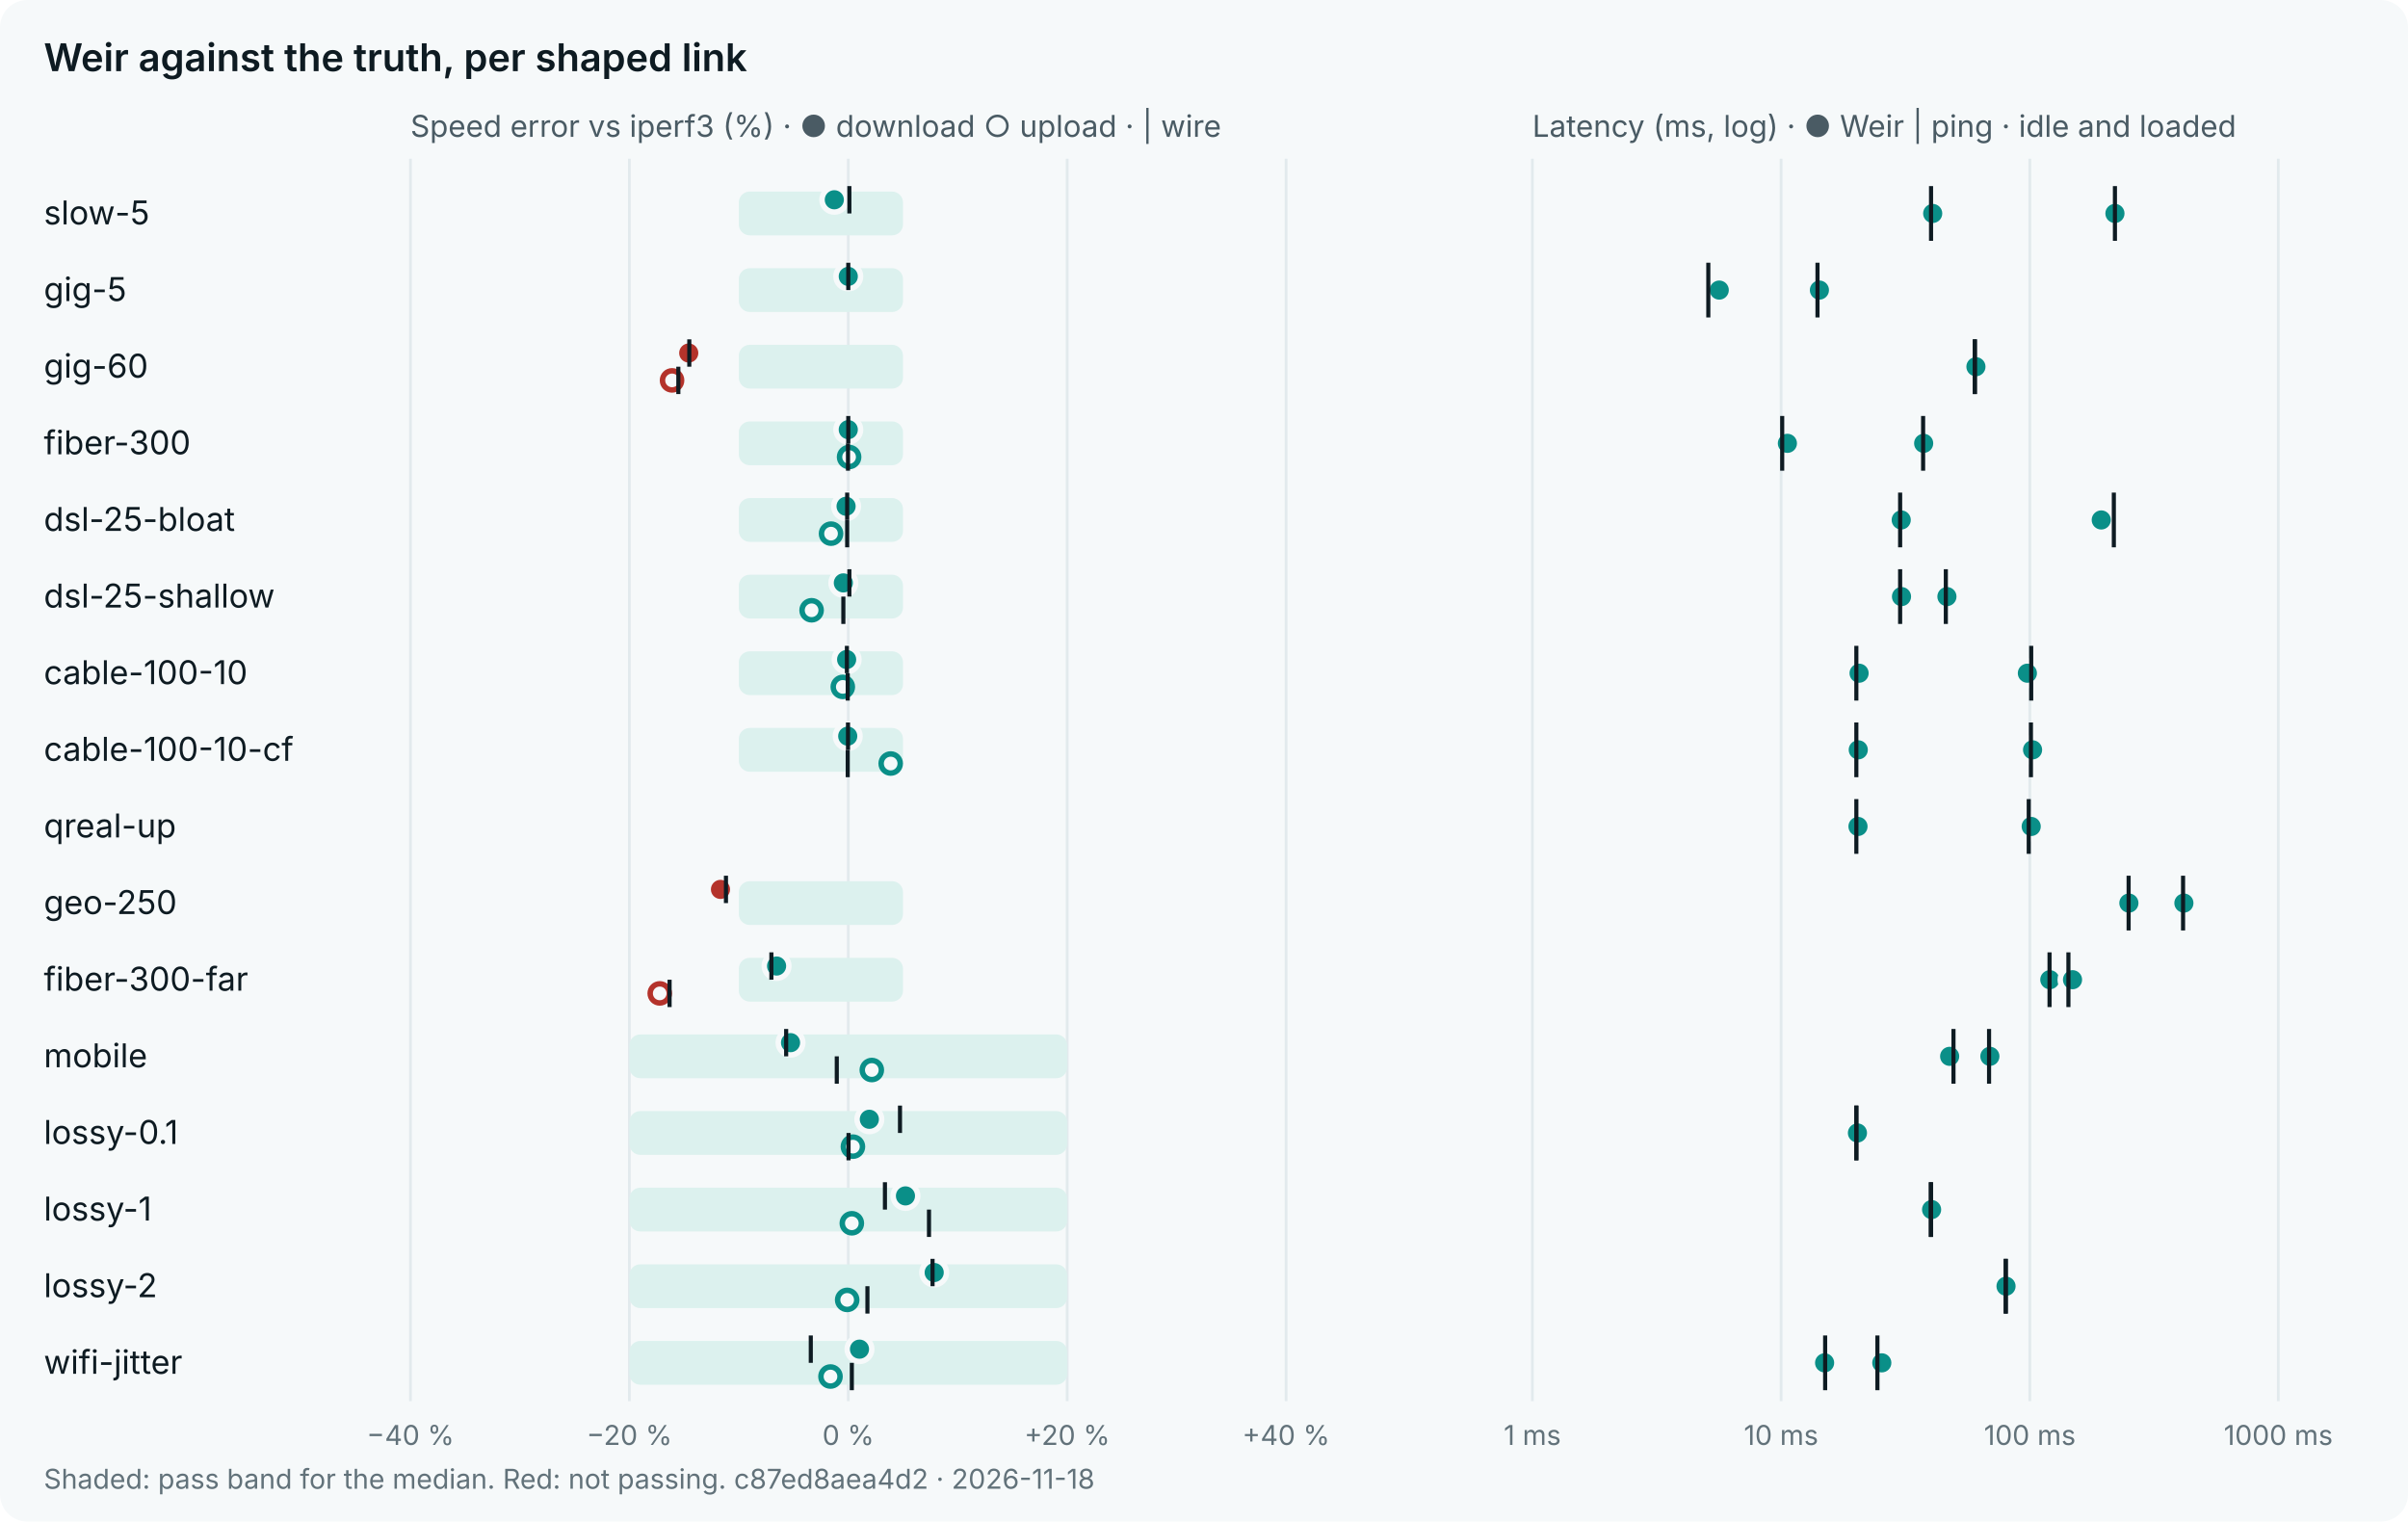
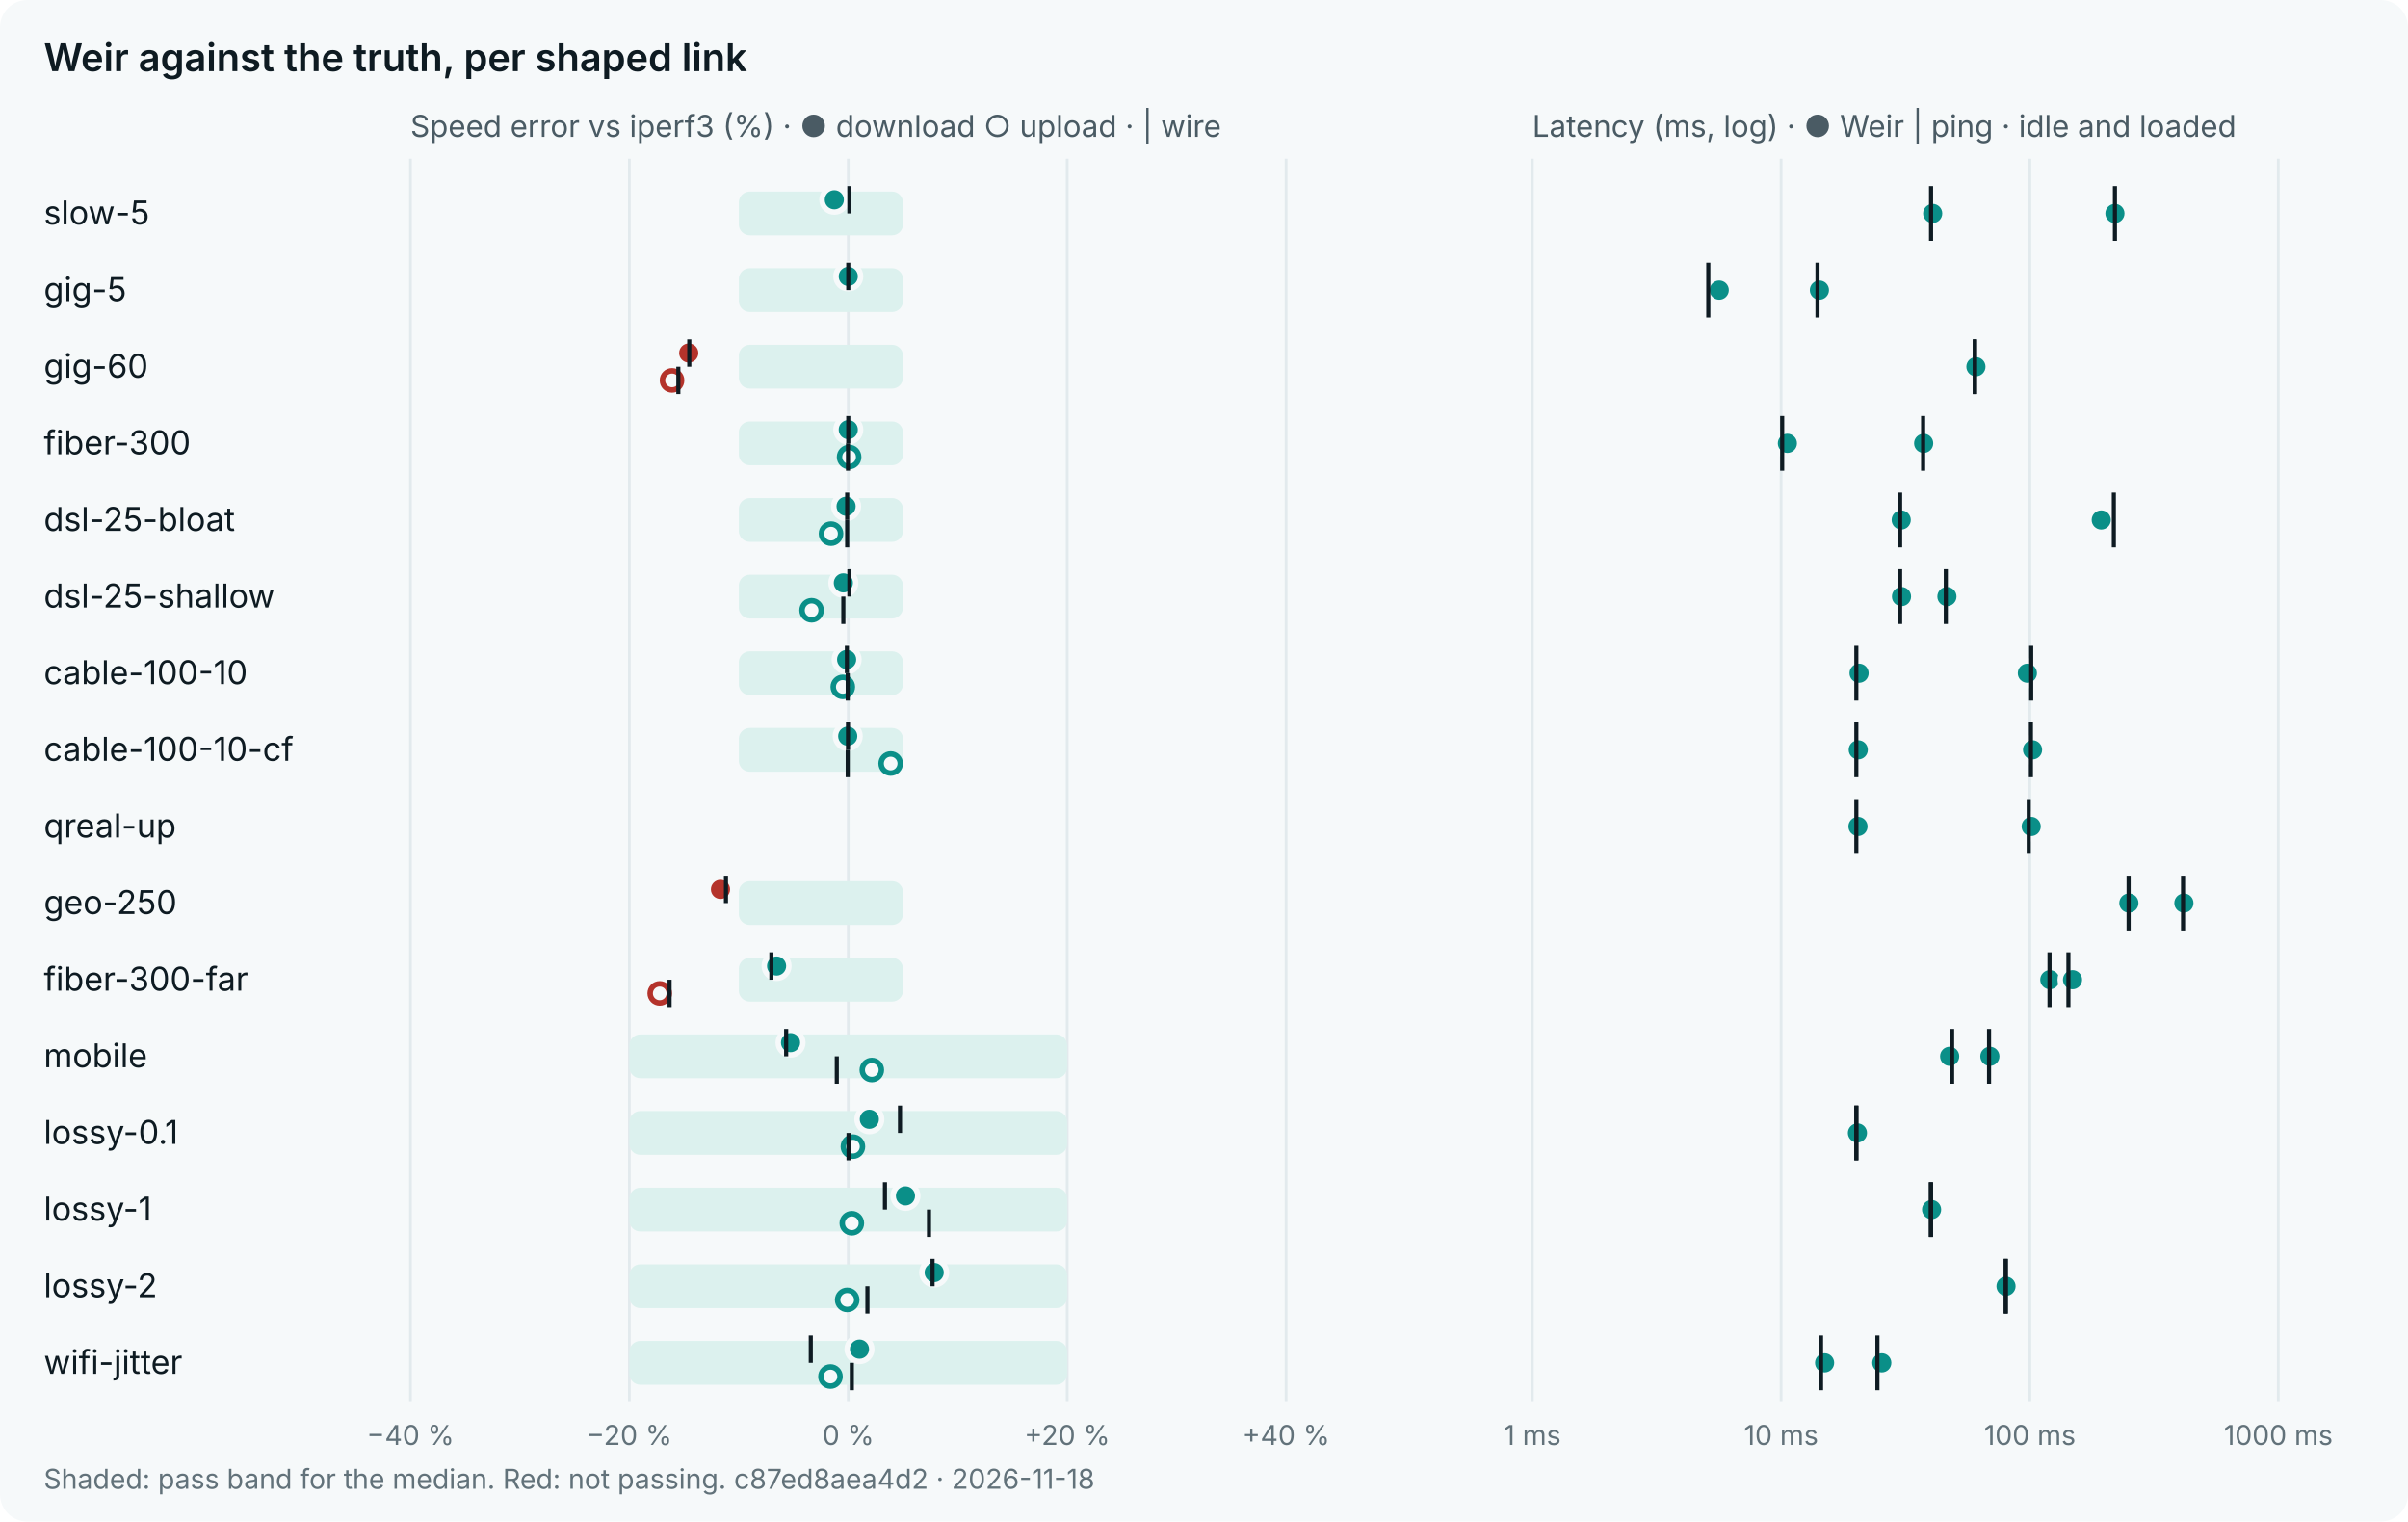
<svg xmlns="http://www.w3.org/2000/svg" width="880" height="556" viewBox="0 0 880 556" role="img" aria-label="Weir accuracy per shaped link, 16 links; ceiling for 1 Gbps is 956 Mbps">
  <style>text{font-family:-apple-system, BlinkMacSystemFont, "Segoe UI", system-ui, sans-serif;font-variant-numeric:tabular-nums;fill:#4a5b64;font-size:11px}.title{fill:#0e1b22;font-size:14px;font-weight:600}.axis-title{fill:#4a5b64;font-size:11px}.label{fill:#0e1b22;font-size:12px}.tick{fill:#62727a;font-size:10px}.note{fill:#62727a;font-size:10px}</style>
  <rect width="880" height="556" rx="10" fill="#f6f9fa" />
  <text x="16" y="26" class="title">Weir against the truth, per shaped link</text>
  <text x="150" y="50" class="axis-title">Speed error vs iperf3 (%) · ● download ○ upload · | wire</text>
  <text x="560" y="50" class="axis-title">Latency (ms, log) · ● Weir | ping · idle and loaded</text>
  <line x1="150" y1="58" x2="150" y2="512" stroke="#e2eaed" stroke-width="1" />
  <text x="150" y="528" class="tick" text-anchor="middle">−40 %</text>
  <line x1="230" y1="58" x2="230" y2="512" stroke="#e2eaed" stroke-width="1" />
  <text x="230" y="528" class="tick" text-anchor="middle">−20 %</text>
  <line x1="310" y1="58" x2="310" y2="512" stroke="#e2eaed" stroke-width="1" />
  <text x="310" y="528" class="tick" text-anchor="middle">0 %</text>
  <line x1="390" y1="58" x2="390" y2="512" stroke="#e2eaed" stroke-width="1" />
  <text x="390" y="528" class="tick" text-anchor="middle">+20 %</text>
  <line x1="470" y1="58" x2="470" y2="512" stroke="#e2eaed" stroke-width="1" />
  <text x="470" y="528" class="tick" text-anchor="middle">+40 %</text>
  <line x1="560" y1="58" x2="560" y2="512" stroke="#e2eaed" stroke-width="1" />
  <text x="560" y="528" class="tick" text-anchor="middle">1 ms</text>
  <line x1="650.9" y1="58" x2="650.9" y2="512" stroke="#e2eaed" stroke-width="1" />
  <text x="650.9" y="528" class="tick" text-anchor="middle">10 ms</text>
  <line x1="741.8" y1="58" x2="741.8" y2="512" stroke="#e2eaed" stroke-width="1" />
  <text x="741.8" y="528" class="tick" text-anchor="middle">100 ms</text>
  <line x1="832.6" y1="58" x2="832.6" y2="512" stroke="#e2eaed" stroke-width="1" />
  <text x="832.6" y="528" class="tick" text-anchor="middle">1000 ms</text>
  <text x="16" y="82" class="label">slow-5</text>
  <rect x="270" y="70" width="60" height="16" rx="4" fill="#dcf1ee" />
  <circle cx="304.9" cy="73" r="4.5" fill="#0a8f88" stroke="#f6f9fa" stroke-width="2" />
  <circle cx="706.3" cy="78" r="4.5" fill="#0a8f88" stroke="#f6f9fa" stroke-width="2" />
  <circle cx="772.9" cy="78" r="4.5" fill="#0a8f88" stroke="#f6f9fa" stroke-width="2" />
  <line x1="310.4" y1="68" x2="310.4" y2="78" stroke="#0e1b22" stroke-width="1.5" />
  <line x1="705.7" y1="68" x2="705.7" y2="88" stroke="#0e1b22" stroke-width="1.5" />
  <line x1="772.9" y1="68" x2="772.9" y2="88" stroke="#0e1b22" stroke-width="1.5" />
  <text x="16" y="110" class="label">gig-5</text>
  <rect x="270" y="98" width="60" height="16" rx="4" fill="#dcf1ee" />
  <circle cx="310" cy="101" r="4.5" fill="#0a8f88" stroke="#f6f9fa" stroke-width="2" />
  <circle cx="628.3" cy="106" r="4.5" fill="#0a8f88" stroke="#f6f9fa" stroke-width="2" />
  <circle cx="664.9" cy="106" r="4.5" fill="#0a8f88" stroke="#f6f9fa" stroke-width="2" />
  <line x1="310" y1="96" x2="310" y2="106" stroke="#0e1b22" stroke-width="1.5" />
  <line x1="624.3" y1="96" x2="624.3" y2="116" stroke="#0e1b22" stroke-width="1.5" />
  <line x1="664.2" y1="96" x2="664.2" y2="116" stroke="#0e1b22" stroke-width="1.5" />
  <text x="16" y="138" class="label">gig-60</text>
  <rect x="270" y="126" width="60" height="16" rx="4" fill="#dcf1ee" />
  <circle cx="251.7" cy="129" r="4.5" fill="#b4332b" stroke="#f6f9fa" stroke-width="2" />
  <circle cx="245.6" cy="139" r="3.5" fill="#f6f9fa" stroke="#b4332b" stroke-width="2" />
  <circle cx="722.1" cy="134" r="4.5" fill="#0a8f88" stroke="#f6f9fa" stroke-width="2" />
  <circle cx="722.1" cy="134" r="4.5" fill="#0a8f88" stroke="#f6f9fa" stroke-width="2" />
  <line x1="251.9" y1="124" x2="251.9" y2="134" stroke="#0e1b22" stroke-width="1.5" />
  <line x1="247.9" y1="134" x2="247.9" y2="144" stroke="#0e1b22" stroke-width="1.5" />
  <line x1="721.7" y1="124" x2="721.7" y2="144" stroke="#0e1b22" stroke-width="1.5" />
  <line x1="721.7" y1="124" x2="721.7" y2="144" stroke="#0e1b22" stroke-width="1.5" />
  <text x="16" y="166" class="label">fiber-300</text>
  <rect x="270" y="154" width="60" height="16" rx="4" fill="#dcf1ee" />
  <circle cx="310" cy="157" r="4.5" fill="#0a8f88" stroke="#f6f9fa" stroke-width="2" />
  <circle cx="310.3" cy="167" r="3.5" fill="#f6f9fa" stroke="#0a8f88" stroke-width="2" />
  <circle cx="653.2" cy="162" r="4.5" fill="#0a8f88" stroke="#f6f9fa" stroke-width="2" />
  <circle cx="703" cy="162" r="4.5" fill="#0a8f88" stroke="#f6f9fa" stroke-width="2" />
  <line x1="310" y1="152" x2="310" y2="162" stroke="#0e1b22" stroke-width="1.5" />
  <line x1="309.9" y1="162" x2="309.9" y2="172" stroke="#0e1b22" stroke-width="1.5" />
  <line x1="651.3" y1="152" x2="651.3" y2="172" stroke="#0e1b22" stroke-width="1.5" />
  <line x1="702.8" y1="152" x2="702.8" y2="172" stroke="#0e1b22" stroke-width="1.5" />
  <text x="16" y="194" class="label">dsl-25-bloat</text>
  <rect x="270" y="182" width="60" height="16" rx="4" fill="#dcf1ee" />
  <circle cx="309.2" cy="185" r="4.5" fill="#0a8f88" stroke="#f6f9fa" stroke-width="2" />
  <circle cx="303.7" cy="195" r="3.5" fill="#f6f9fa" stroke="#0a8f88" stroke-width="2" />
  <circle cx="694.8" cy="190" r="4.5" fill="#0a8f88" stroke="#f6f9fa" stroke-width="2" />
  <circle cx="767.9" cy="190" r="4.5" fill="#0a8f88" stroke="#f6f9fa" stroke-width="2" />
  <line x1="309.6" y1="180" x2="309.6" y2="190" stroke="#0e1b22" stroke-width="1.5" />
  <line x1="309.6" y1="190" x2="309.6" y2="200" stroke="#0e1b22" stroke-width="1.5" />
  <line x1="694.4" y1="180" x2="694.4" y2="200" stroke="#0e1b22" stroke-width="1.5" />
  <line x1="772.5" y1="180" x2="772.5" y2="200" stroke="#0e1b22" stroke-width="1.5" />
  <text x="16" y="222" class="label">dsl-25-shallow</text>
  <rect x="270" y="210" width="60" height="16" rx="4" fill="#dcf1ee" />
  <circle cx="308.2" cy="213" r="4.5" fill="#0a8f88" stroke="#f6f9fa" stroke-width="2" />
  <circle cx="296.6" cy="223" r="3.5" fill="#f6f9fa" stroke="#0a8f88" stroke-width="2" />
  <circle cx="694.9" cy="218" r="4.5" fill="#0a8f88" stroke="#f6f9fa" stroke-width="2" />
  <circle cx="711.5" cy="218" r="4.5" fill="#0a8f88" stroke="#f6f9fa" stroke-width="2" />
  <line x1="310.4" y1="208" x2="310.4" y2="218" stroke="#0e1b22" stroke-width="1.5" />
  <line x1="308.2" y1="218" x2="308.2" y2="228" stroke="#0e1b22" stroke-width="1.5" />
  <line x1="694.4" y1="208" x2="694.4" y2="228" stroke="#0e1b22" stroke-width="1.5" />
  <line x1="711.1" y1="208" x2="711.1" y2="228" stroke="#0e1b22" stroke-width="1.5" />
  <text x="16" y="250" class="label">cable-100-10</text>
  <rect x="270" y="238" width="60" height="16" rx="4" fill="#dcf1ee" />
  <circle cx="309.4" cy="241" r="4.5" fill="#0a8f88" stroke="#f6f9fa" stroke-width="2" />
  <circle cx="308" cy="251" r="3.5" fill="#f6f9fa" stroke="#0a8f88" stroke-width="2" />
  <circle cx="679.4" cy="246" r="4.5" fill="#0a8f88" stroke="#f6f9fa" stroke-width="2" />
  <circle cx="740.9" cy="246" r="4.5" fill="#0a8f88" stroke="#f6f9fa" stroke-width="2" />
  <line x1="309.5" y1="236" x2="309.5" y2="246" stroke="#0e1b22" stroke-width="1.5" />
  <line x1="309.8" y1="246" x2="309.8" y2="256" stroke="#0e1b22" stroke-width="1.5" />
  <line x1="678.4" y1="236" x2="678.4" y2="256" stroke="#0e1b22" stroke-width="1.5" />
  <line x1="742.3" y1="236" x2="742.3" y2="256" stroke="#0e1b22" stroke-width="1.5" />
  <text x="16" y="278" class="label">cable-100-10-cf</text>
  <rect x="270" y="266" width="60" height="16" rx="4" fill="#dcf1ee" />
  <circle cx="309.8" cy="269" r="4.5" fill="#0a8f88" stroke="#f6f9fa" stroke-width="2" />
  <circle cx="325.5" cy="279" r="3.5" fill="#f6f9fa" stroke="#0a8f88" stroke-width="2" />
  <circle cx="679.1" cy="274" r="4.5" fill="#0a8f88" stroke="#f6f9fa" stroke-width="2" />
  <circle cx="742.8" cy="274" r="4.5" fill="#0a8f88" stroke="#f6f9fa" stroke-width="2" />
  <line x1="309.9" y1="264" x2="309.9" y2="274" stroke="#0e1b22" stroke-width="1.5" />
  <line x1="309.8" y1="274" x2="309.8" y2="284" stroke="#0e1b22" stroke-width="1.5" />
  <line x1="678.4" y1="264" x2="678.4" y2="284" stroke="#0e1b22" stroke-width="1.5" />
  <line x1="742.2" y1="264" x2="742.2" y2="284" stroke="#0e1b22" stroke-width="1.5" />
  <text x="16" y="306" class="label">qreal-up</text>
  <circle cx="679" cy="302" r="4.5" fill="#0a8f88" stroke="#f6f9fa" stroke-width="2" />
  <circle cx="742.3" cy="302" r="4.5" fill="#0a8f88" stroke="#f6f9fa" stroke-width="2" />
  <line x1="678.4" y1="292" x2="678.4" y2="312" stroke="#0e1b22" stroke-width="1.5" />
  <line x1="741.4" y1="292" x2="741.4" y2="312" stroke="#0e1b22" stroke-width="1.5" />
  <text x="16" y="334" class="label">geo-250</text>
  <rect x="270" y="322" width="60" height="16" rx="4" fill="#dcf1ee" />
  <circle cx="263.3" cy="325" r="4.5" fill="#b4332b" stroke="#f6f9fa" stroke-width="2" />
  <circle cx="778" cy="330" r="4.5" fill="#0a8f88" stroke="#f6f9fa" stroke-width="2" />
  <circle cx="798.1" cy="330" r="4.5" fill="#0a8f88" stroke="#f6f9fa" stroke-width="2" />
  <line x1="265.3" y1="320" x2="265.3" y2="330" stroke="#0e1b22" stroke-width="1.5" />
  <line x1="777.9" y1="320" x2="777.9" y2="340" stroke="#0e1b22" stroke-width="1.5" />
  <line x1="797.8" y1="320" x2="797.8" y2="340" stroke="#0e1b22" stroke-width="1.5" />
  <text x="16" y="362" class="label">fiber-300-far</text>
  <rect x="270" y="350" width="60" height="16" rx="4" fill="#dcf1ee" />
  <circle cx="283.8" cy="353" r="4.5" fill="#0a8f88" stroke="#f6f9fa" stroke-width="2" />
  <circle cx="241.1" cy="363" r="3.5" fill="#f6f9fa" stroke="#b4332b" stroke-width="2" />
  <circle cx="749.1" cy="358" r="4.5" fill="#0a8f88" stroke="#f6f9fa" stroke-width="2" />
  <circle cx="757.4" cy="358" r="4.5" fill="#0a8f88" stroke="#f6f9fa" stroke-width="2" />
  <line x1="281.9" y1="348" x2="281.9" y2="358" stroke="#0e1b22" stroke-width="1.5" />
  <line x1="244.7" y1="358" x2="244.7" y2="368" stroke="#0e1b22" stroke-width="1.5" />
  <line x1="749" y1="348" x2="749" y2="368" stroke="#0e1b22" stroke-width="1.5" />
  <line x1="755.9" y1="348" x2="755.9" y2="368" stroke="#0e1b22" stroke-width="1.5" />
  <text x="16" y="390" class="label">mobile</text>
  <rect x="230" y="378" width="160" height="16" rx="4" fill="#dcf1ee" />
  <circle cx="288.9" cy="381" r="4.5" fill="#0a8f88" stroke="#f6f9fa" stroke-width="2" />
  <circle cx="318.6" cy="391" r="3.5" fill="#f6f9fa" stroke="#0a8f88" stroke-width="2" />
  <circle cx="712.5" cy="386" r="4.5" fill="#0a8f88" stroke="#f6f9fa" stroke-width="2" />
  <circle cx="727.2" cy="386" r="4.5" fill="#0a8f88" stroke="#f6f9fa" stroke-width="2" />
  <line x1="287.3" y1="376" x2="287.3" y2="386" stroke="#0e1b22" stroke-width="1.5" />
  <line x1="305.8" y1="386" x2="305.8" y2="396" stroke="#0e1b22" stroke-width="1.5" />
-   <line x1="713.9" y1="376" x2="713.9" y2="396" stroke="#0e1b22" stroke-width="1.5" />
+   <line x1="713.4" y1="376" x2="713.4" y2="396" stroke="#0e1b22" stroke-width="1.5" />
  <line x1="726.9" y1="376" x2="726.9" y2="396" stroke="#0e1b22" stroke-width="1.5" />
  <text x="16" y="418" class="label">lossy-0.1</text>
  <rect x="230" y="406" width="160" height="16" rx="4" fill="#dcf1ee" />
  <circle cx="317.7" cy="409" r="4.5" fill="#0a8f88" stroke="#f6f9fa" stroke-width="2" />
  <circle cx="311.7" cy="419" r="3.5" fill="#f6f9fa" stroke="#0a8f88" stroke-width="2" />
  <circle cx="679.4" cy="414" r="4.5" fill="#0a8f88" stroke="#f6f9fa" stroke-width="2" />
  <circle cx="678.8" cy="414" r="4.5" fill="#0a8f88" stroke="#f6f9fa" stroke-width="2" />
  <line x1="328.9" y1="404" x2="328.9" y2="414" stroke="#0e1b22" stroke-width="1.5" />
  <line x1="310.1" y1="414" x2="310.1" y2="424" stroke="#0e1b22" stroke-width="1.5" />
  <line x1="678.4" y1="404" x2="678.4" y2="424" stroke="#0e1b22" stroke-width="1.5" />
  <line x1="678.4" y1="404" x2="678.4" y2="424" stroke="#0e1b22" stroke-width="1.5" />
  <text x="16" y="446" class="label">lossy-1</text>
  <rect x="230" y="434" width="160" height="16" rx="4" fill="#dcf1ee" />
  <circle cx="330.9" cy="437" r="4.5" fill="#0a8f88" stroke="#f6f9fa" stroke-width="2" />
  <circle cx="311.3" cy="447" r="3.5" fill="#f6f9fa" stroke="#0a8f88" stroke-width="2" />
  <circle cx="706.1" cy="442" r="4.5" fill="#0a8f88" stroke="#f6f9fa" stroke-width="2" />
  <circle cx="705.9" cy="442" r="4.5" fill="#0a8f88" stroke="#f6f9fa" stroke-width="2" />
  <line x1="323.4" y1="432" x2="323.4" y2="442" stroke="#0e1b22" stroke-width="1.5" />
  <line x1="339.5" y1="442" x2="339.5" y2="452" stroke="#0e1b22" stroke-width="1.5" />
  <line x1="705.7" y1="432" x2="705.7" y2="452" stroke="#0e1b22" stroke-width="1.5" />
  <line x1="705.6" y1="432" x2="705.6" y2="452" stroke="#0e1b22" stroke-width="1.5" />
  <text x="16" y="474" class="label">lossy-2</text>
  <rect x="230" y="462" width="160" height="16" rx="4" fill="#dcf1ee" />
  <circle cx="341.4" cy="465" r="4.5" fill="#0a8f88" stroke="#f6f9fa" stroke-width="2" />
  <circle cx="309.6" cy="475" r="3.5" fill="#f6f9fa" stroke="#0a8f88" stroke-width="2" />
  <circle cx="733.2" cy="470" r="4.5" fill="#0a8f88" stroke="#f6f9fa" stroke-width="2" />
  <circle cx="733.1" cy="470" r="4.5" fill="#0a8f88" stroke="#f6f9fa" stroke-width="2" />
  <line x1="340.8" y1="460" x2="340.8" y2="470" stroke="#0e1b22" stroke-width="1.5" />
  <line x1="317" y1="470" x2="317" y2="480" stroke="#0e1b22" stroke-width="1.5" />
  <line x1="733" y1="460" x2="733" y2="480" stroke="#0e1b22" stroke-width="1.5" />
  <line x1="733" y1="460" x2="733" y2="480" stroke="#0e1b22" stroke-width="1.5" />
  <text x="16" y="502" class="label">wifi-jitter</text>
  <rect x="230" y="490" width="160" height="16" rx="4" fill="#dcf1ee" />
  <circle cx="314.1" cy="493" r="4.5" fill="#0a8f88" stroke="#f6f9fa" stroke-width="2" />
  <circle cx="303.5" cy="503" r="3.5" fill="#f6f9fa" stroke="#0a8f88" stroke-width="2" />
  <circle cx="666.8" cy="498" r="4.5" fill="#0a8f88" stroke="#f6f9fa" stroke-width="2" />
  <circle cx="687.7" cy="498" r="4.5" fill="#0a8f88" stroke="#f6f9fa" stroke-width="2" />
  <line x1="296.3" y1="488" x2="296.3" y2="498" stroke="#0e1b22" stroke-width="1.5" />
  <line x1="311.3" y1="498" x2="311.3" y2="508" stroke="#0e1b22" stroke-width="1.5" />
-   <line x1="667" y1="488" x2="667" y2="508" stroke="#0e1b22" stroke-width="1.5" />
+   <line x1="665.5" y1="488" x2="665.5" y2="508" stroke="#0e1b22" stroke-width="1.5" />
  <line x1="686.1" y1="488" x2="686.1" y2="508" stroke="#0e1b22" stroke-width="1.5" />
  <text x="16" y="544" class="note">Shaded: pass band for the median. Red: not passing. c87ed8aea4d2 · 2026-11-18</text>
</svg>
